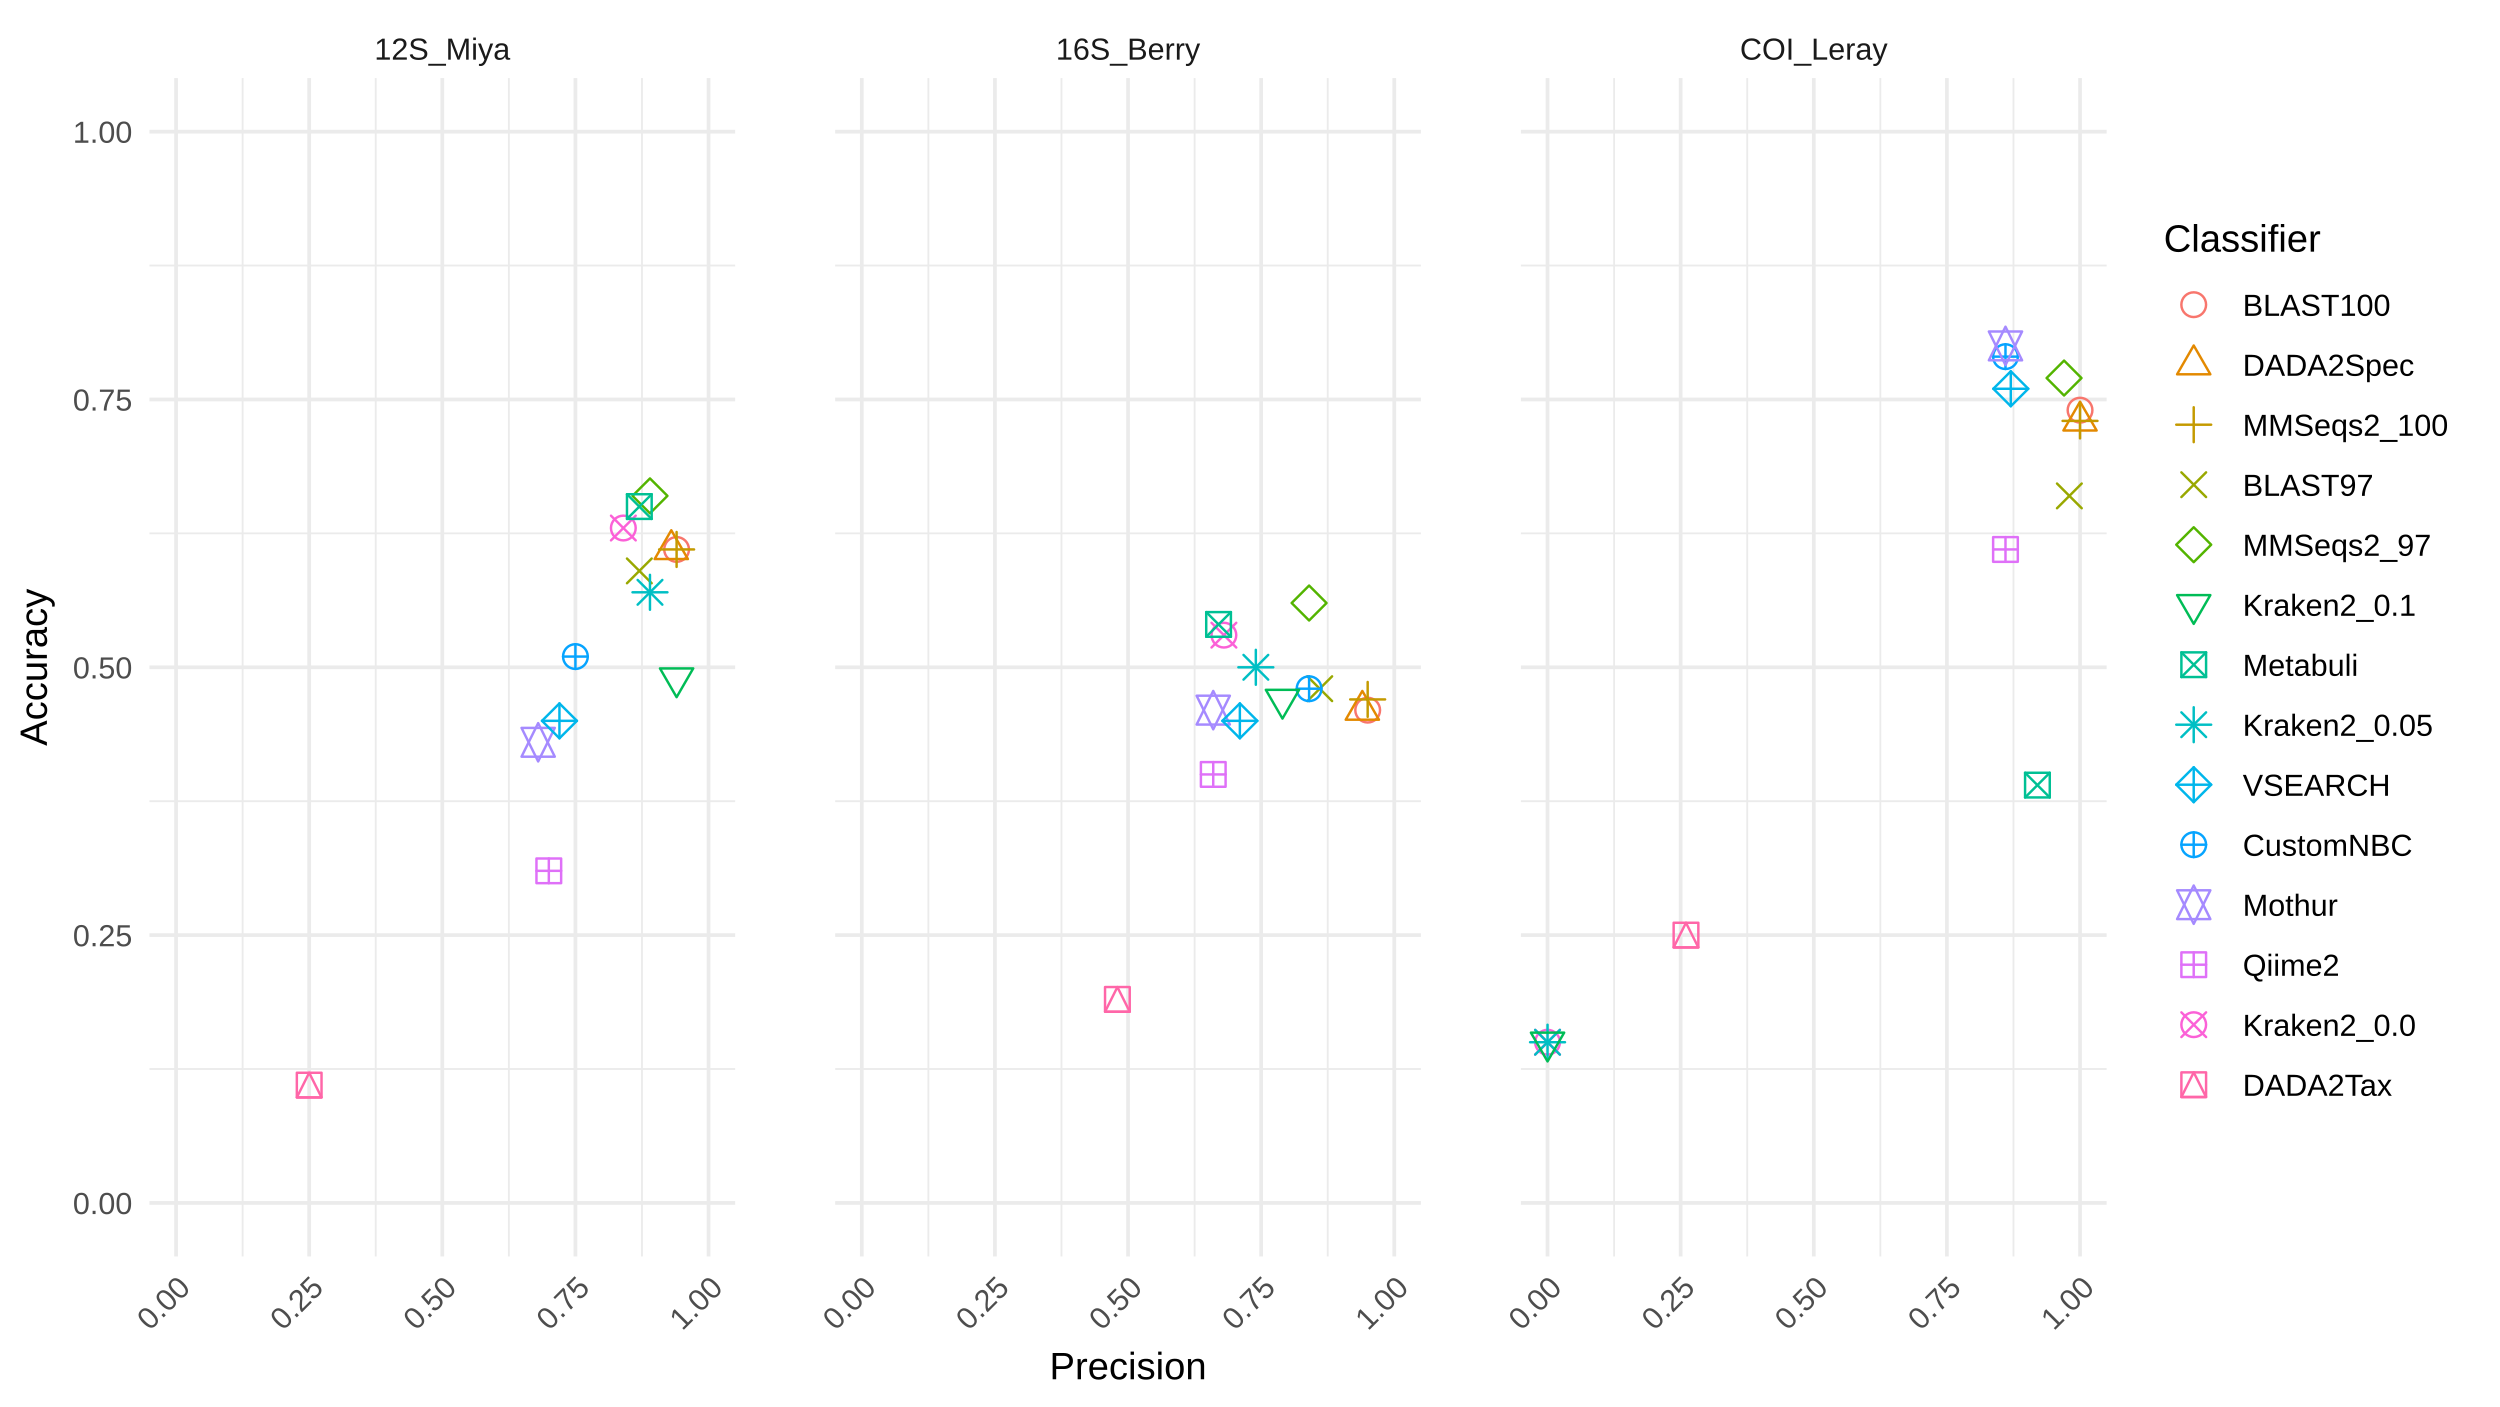
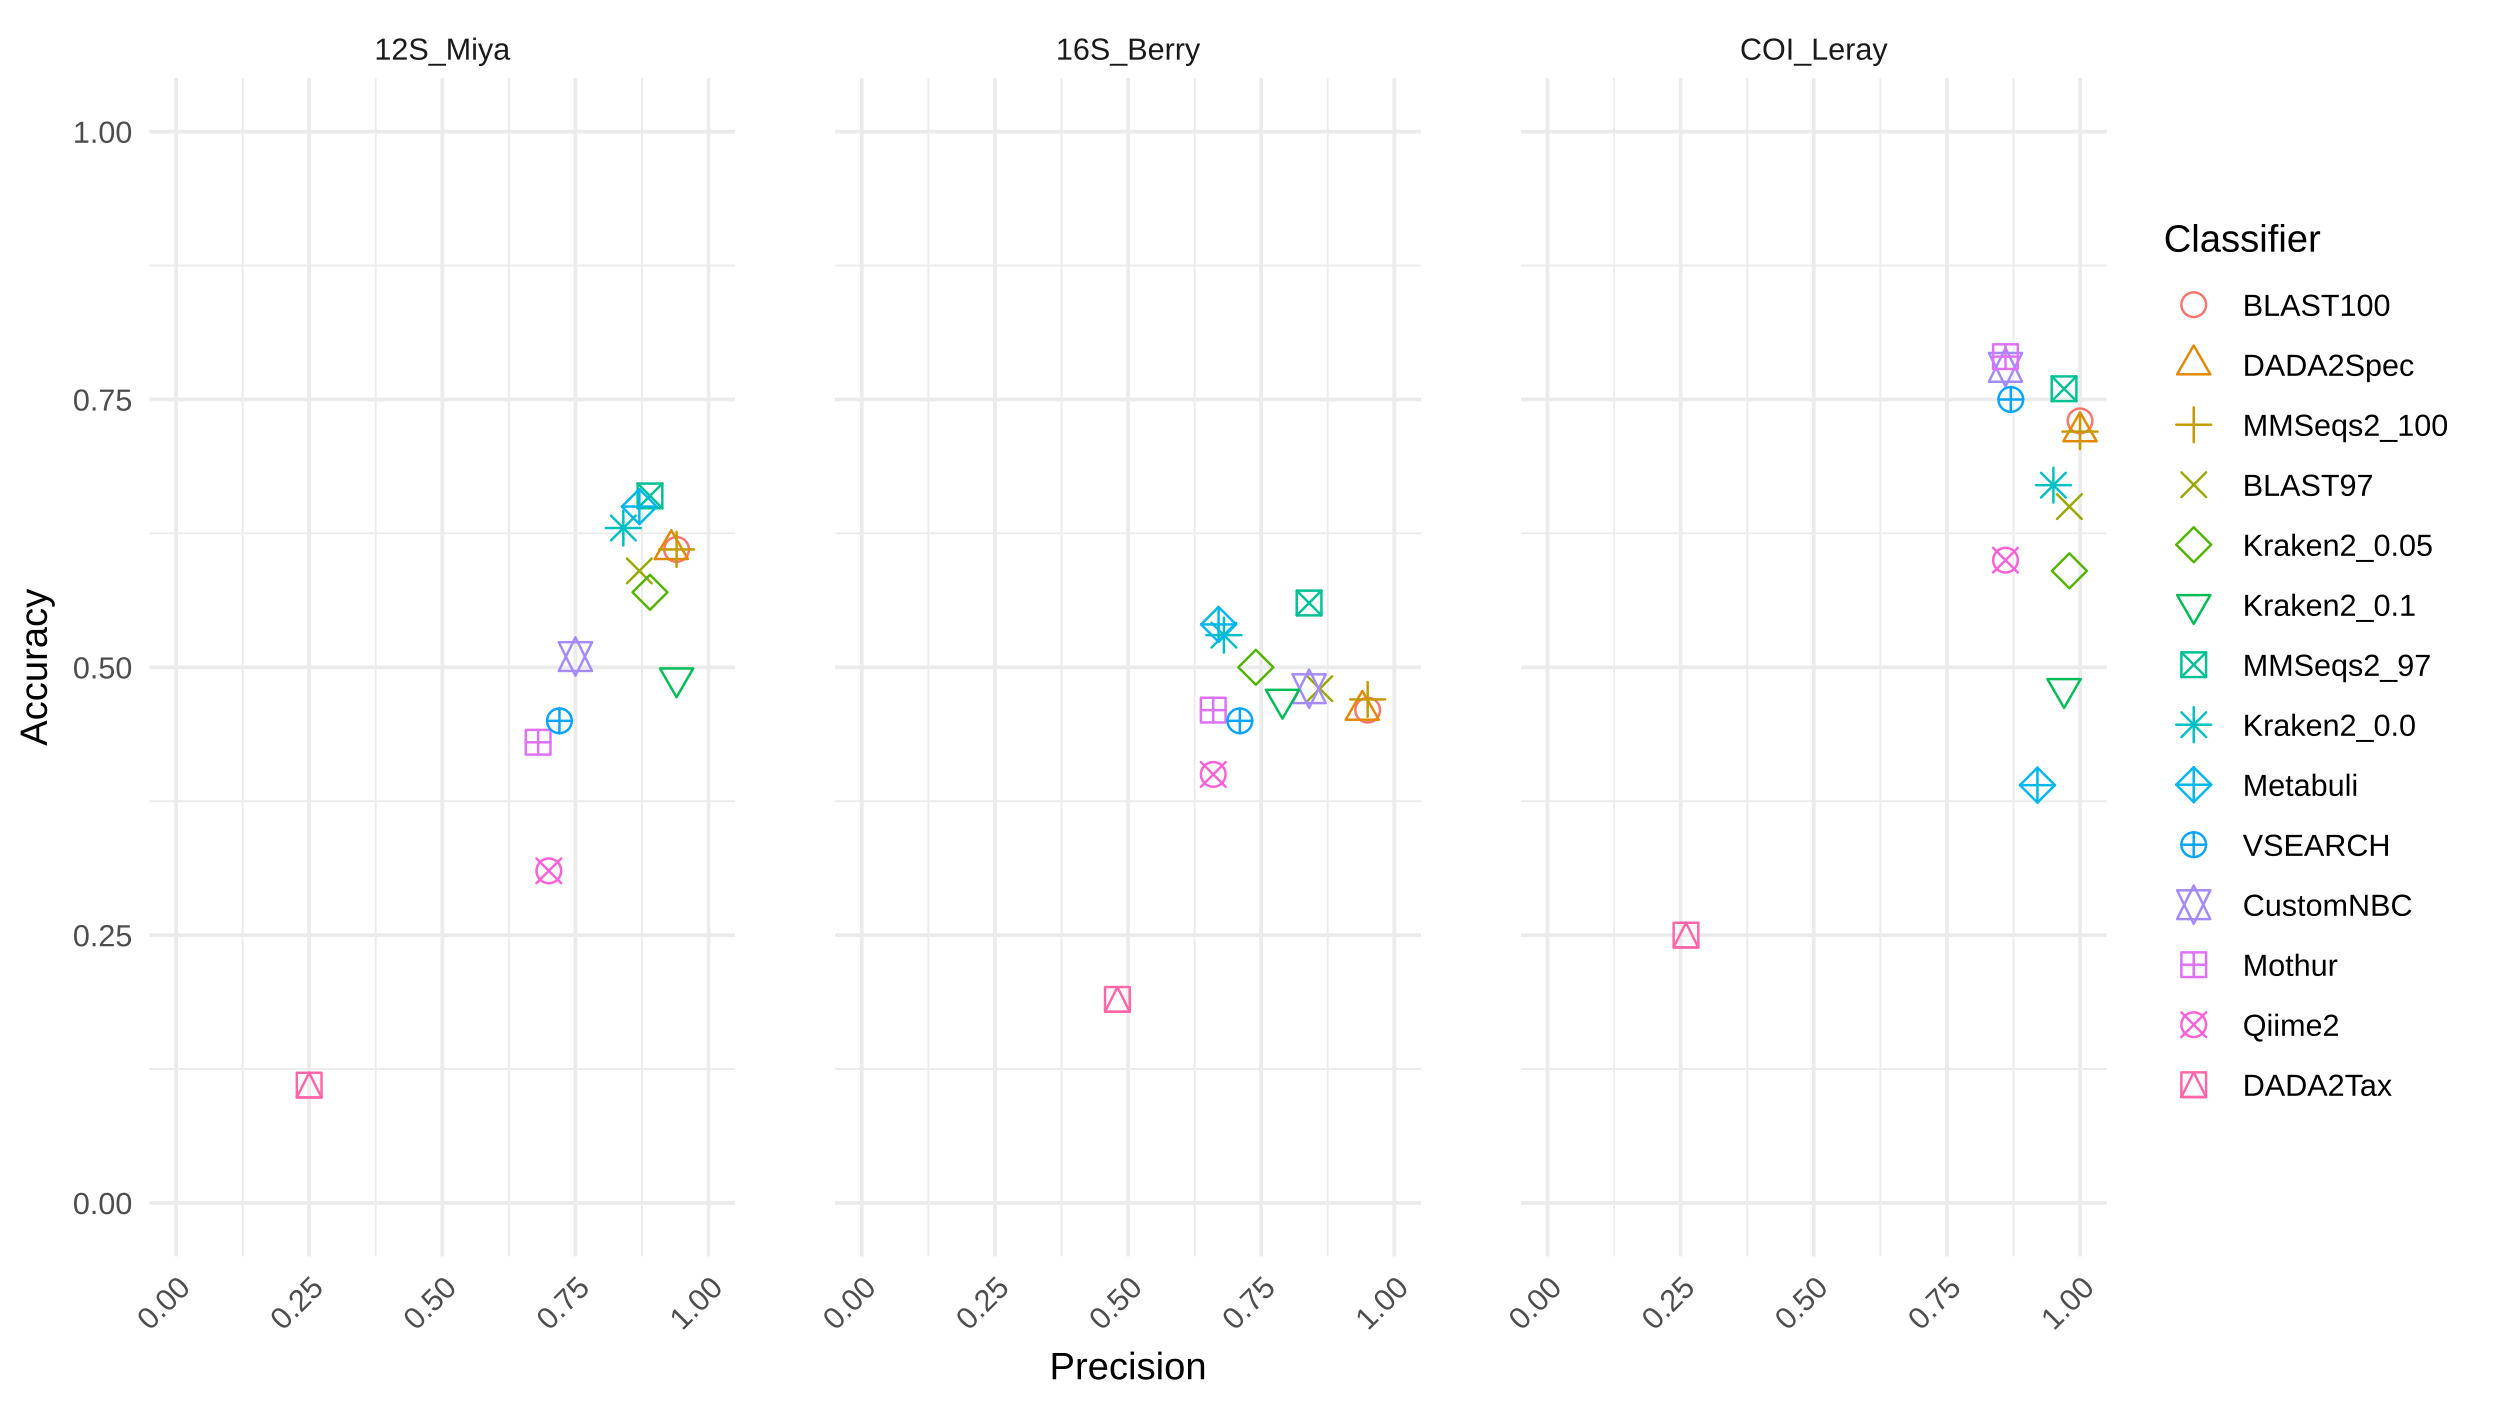
<svg xmlns="http://www.w3.org/2000/svg" class="svglite" width="720.00pt" height="405.00pt" viewBox="0 0 720.00 405.00">
  <defs>
    <style type="text/css">
    .svglite line, .svglite polyline, .svglite polygon, .svglite path, .svglite rect, .svglite circle {
      fill: none;
      stroke: #000000;
      stroke-linecap: round;
      stroke-linejoin: round;
      stroke-miterlimit: 10.00;
    }
    .svglite text {
      white-space: pre;
    }
  </style>
  </defs>
  <rect width="100%" height="100%" style="stroke: none; fill: none;" />
  <defs>
    <clipPath id="cpMC4wMHw3MjAuMDB8MC4wMHw0MDUuMDA=">
      <rect x="0.00" y="0.00" width="720.00" height="405.00" />
    </clipPath>
  </defs>
  <g clip-path="url(#cpMC4wMHw3MjAuMDB8MC4wMHw0MDUuMDA=)">
</g>
  <defs>
    <clipPath id="cpNDMuMDR8MjExLjczfDIyLjQ5fDM2MS44Nw==">
      <rect x="43.04" y="22.49" width="168.69" height="339.38" />
    </clipPath>
  </defs>
  <g clip-path="url(#cpNDMuMDR8MjExLjczfDIyLjQ5fDM2MS44Nw==)">
    <polyline points="43.04,307.87 211.73,307.87 " style="stroke-width: 0.53; stroke: #EBEBEB; stroke-linecap: butt;" />
    <polyline points="43.04,230.74 211.73,230.74 " style="stroke-width: 0.53; stroke: #EBEBEB; stroke-linecap: butt;" />
    <polyline points="43.04,153.61 211.73,153.61 " style="stroke-width: 0.53; stroke: #EBEBEB; stroke-linecap: butt;" />
    <polyline points="43.04,76.48 211.73,76.48 " style="stroke-width: 0.53; stroke: #EBEBEB; stroke-linecap: butt;" />
    <polyline points="69.88,361.87 69.88,22.49 " style="stroke-width: 0.53; stroke: #EBEBEB; stroke-linecap: butt;" />
    <polyline points="108.21,361.87 108.21,22.49 " style="stroke-width: 0.53; stroke: #EBEBEB; stroke-linecap: butt;" />
    <polyline points="146.55,361.87 146.55,22.49 " style="stroke-width: 0.53; stroke: #EBEBEB; stroke-linecap: butt;" />
    <polyline points="184.89,361.87 184.89,22.49 " style="stroke-width: 0.53; stroke: #EBEBEB; stroke-linecap: butt;" />
    <polyline points="43.04,346.44 211.73,346.44 " style="stroke-width: 1.07; stroke: #EBEBEB; stroke-linecap: butt;" />
    <polyline points="43.04,269.31 211.73,269.31 " style="stroke-width: 1.07; stroke: #EBEBEB; stroke-linecap: butt;" />
    <polyline points="43.04,192.18 211.73,192.18 " style="stroke-width: 1.07; stroke: #EBEBEB; stroke-linecap: butt;" />
    <polyline points="43.04,115.05 211.73,115.05 " style="stroke-width: 1.07; stroke: #EBEBEB; stroke-linecap: butt;" />
    <polyline points="43.04,37.92 211.73,37.92 " style="stroke-width: 1.07; stroke: #EBEBEB; stroke-linecap: butt;" />
    <polyline points="50.71,361.87 50.71,22.49 " style="stroke-width: 1.07; stroke: #EBEBEB; stroke-linecap: butt;" />
    <polyline points="89.04,361.87 89.04,22.49 " style="stroke-width: 1.07; stroke: #EBEBEB; stroke-linecap: butt;" />
    <polyline points="127.38,361.87 127.38,22.49 " style="stroke-width: 1.07; stroke: #EBEBEB; stroke-linecap: butt;" />
    <polyline points="165.72,361.87 165.72,22.49 " style="stroke-width: 1.07; stroke: #EBEBEB; stroke-linecap: butt;" />
    <polyline points="204.06,361.87 204.06,22.49 " style="stroke-width: 1.07; stroke: #EBEBEB; stroke-linecap: butt;" />
    <circle cx="194.86" cy="158.24" r="3.56" style="stroke-width: 0.71; stroke: #F8766D;" />
    <line x1="180.57" y1="167.97" x2="187.68" y2="160.86" style="stroke-width: 0.71; stroke: #99A800;" />
    <line x1="180.57" y1="160.86" x2="187.68" y2="167.97" style="stroke-width: 0.71; stroke: #99A800;" />
-     <circle cx="165.72" cy="189.09" r="3.56" style="stroke-width: 0.71; stroke: #06A4FF;" />
-     <line x1="162.17" y1="189.09" x2="169.28" y2="189.09" style="stroke-width: 0.71; stroke: #06A4FF;" />
-     <line x1="165.72" y1="192.65" x2="165.72" y2="185.54" style="stroke-width: 0.71; stroke: #06A4FF;" />
+     <polygon points="165.72,194.62 170.51,184.95 160.93,184.95 " style="stroke-width: 0.71; stroke: #A58AFF;" />
+     <polygon points="165.72,183.56 170.51,193.24 160.93,193.24 " style="stroke-width: 0.71; stroke: #A58AFF;" />
    <polygon points="193.33,152.71 198.12,161.01 188.54,161.01 " style="stroke-width: 0.71; stroke: #E38900;" />
    <polygon points="89.04,308.95 92.60,316.06 85.49,316.06 " style="stroke-width: 0.71; stroke: #FF66A8;" />
    <rect x="85.49" y="308.95" width="7.11" height="7.11" style="stroke-width: 0.71; stroke: #FF66A8;" />
-     <circle cx="179.52" cy="152.07" r="3.56" style="stroke-width: 0.71; stroke: #FB61D7;" />
-     <line x1="175.97" y1="155.63" x2="183.08" y2="148.52" style="stroke-width: 0.71; stroke: #FB61D7;" />
-     <line x1="175.97" y1="148.52" x2="183.08" y2="155.63" style="stroke-width: 0.71; stroke: #FB61D7;" />
-     <line x1="183.64" y1="174.14" x2="190.75" y2="167.03" style="stroke-width: 0.71; stroke: #00BFC4;" />
-     <line x1="183.64" y1="167.03" x2="190.75" y2="174.14" style="stroke-width: 0.71; stroke: #00BFC4;" />
-     <line x1="182.16" y1="170.58" x2="192.22" y2="170.58" style="stroke-width: 0.71; stroke: #00BFC4;" />
-     <line x1="187.19" y1="175.61" x2="187.19" y2="165.55" style="stroke-width: 0.71; stroke: #00BFC4;" />
+     <line x1="175.97" y1="155.63" x2="183.08" y2="148.52" style="stroke-width: 0.71; stroke: #00BFC4;" />
+     <line x1="175.97" y1="148.52" x2="183.08" y2="155.63" style="stroke-width: 0.71; stroke: #00BFC4;" />
+     <line x1="174.50" y1="152.07" x2="184.55" y2="152.07" style="stroke-width: 0.71; stroke: #00BFC4;" />
+     <line x1="179.52" y1="157.10" x2="179.52" y2="147.04" style="stroke-width: 0.71; stroke: #00BFC4;" />
+     <polygon points="182.16,170.58 187.19,165.55 192.22,170.58 187.19,175.61 " style="stroke-width: 0.71; stroke: #53B400;" />
    <polygon points="194.86,200.79 199.65,192.50 190.07,192.50 " style="stroke-width: 0.71; stroke: #00BC56;" />
    <line x1="189.83" y1="158.24" x2="199.89" y2="158.24" style="stroke-width: 0.71; stroke: #C49A00;" />
    <line x1="194.86" y1="163.27" x2="194.86" y2="153.21" style="stroke-width: 0.71; stroke: #C49A00;" />
-     <polygon points="182.16,142.81 187.19,137.79 192.22,142.81 187.19,147.84 " style="stroke-width: 0.71; stroke: #53B400;" />
-     <rect x="180.57" y="142.34" width="7.11" height="7.11" style="stroke-width: 0.71; stroke: #00C094;" />
-     <line x1="180.57" y1="149.46" x2="187.68" y2="142.34" style="stroke-width: 0.71; stroke: #00C094;" />
-     <line x1="180.57" y1="142.34" x2="187.68" y2="149.46" style="stroke-width: 0.71; stroke: #00C094;" />
-     <polygon points="154.99,219.30 159.78,209.63 150.20,209.63 " style="stroke-width: 0.71; stroke: #A58AFF;" />
-     <polygon points="154.99,208.25 159.78,217.92 150.20,217.92 " style="stroke-width: 0.71; stroke: #A58AFF;" />
-     <line x1="154.50" y1="250.80" x2="161.61" y2="250.80" style="stroke-width: 0.71; stroke: #DF70F8;" />
-     <line x1="158.06" y1="254.35" x2="158.06" y2="247.24" style="stroke-width: 0.71; stroke: #DF70F8;" />
-     <rect x="154.50" y="247.24" width="7.11" height="7.11" style="stroke-width: 0.71; stroke: #DF70F8;" />
-     <line x1="156.09" y1="207.60" x2="166.15" y2="207.60" style="stroke-width: 0.71; stroke: #00B6EB;" />
-     <line x1="161.12" y1="212.63" x2="161.12" y2="202.58" style="stroke-width: 0.71; stroke: #00B6EB;" />
-     <polygon points="156.09,207.60 161.12,202.58 166.15,207.60 161.12,212.63 " style="stroke-width: 0.71; stroke: #00B6EB;" />
+     <rect x="183.64" y="139.26" width="7.11" height="7.11" style="stroke-width: 0.71; stroke: #00C094;" />
+     <line x1="183.64" y1="146.37" x2="190.75" y2="139.26" style="stroke-width: 0.71; stroke: #00C094;" />
+     <line x1="183.64" y1="139.26" x2="190.75" y2="146.37" style="stroke-width: 0.71; stroke: #00C094;" />
+     <line x1="179.10" y1="145.90" x2="189.15" y2="145.90" style="stroke-width: 0.71; stroke: #00B6EB;" />
+     <line x1="184.13" y1="150.93" x2="184.13" y2="140.87" style="stroke-width: 0.71; stroke: #00B6EB;" />
+     <polygon points="179.10,145.90 184.13,140.87 189.15,145.90 184.13,150.93 " style="stroke-width: 0.71; stroke: #00B6EB;" />
+     <line x1="151.43" y1="213.78" x2="158.54" y2="213.78" style="stroke-width: 0.71; stroke: #DF70F8;" />
+     <line x1="154.99" y1="217.33" x2="154.99" y2="210.22" style="stroke-width: 0.71; stroke: #DF70F8;" />
+     <rect x="151.43" y="210.22" width="7.11" height="7.11" style="stroke-width: 0.71; stroke: #DF70F8;" />
+     <circle cx="158.06" cy="250.80" r="3.56" style="stroke-width: 0.71; stroke: #FB61D7;" />
+     <line x1="154.50" y1="254.35" x2="161.61" y2="247.24" style="stroke-width: 0.71; stroke: #FB61D7;" />
+     <line x1="154.50" y1="247.24" x2="161.61" y2="254.35" style="stroke-width: 0.71; stroke: #FB61D7;" />
+     <circle cx="161.12" cy="207.60" r="3.56" style="stroke-width: 0.71; stroke: #06A4FF;" />
+     <line x1="157.57" y1="207.60" x2="164.68" y2="207.60" style="stroke-width: 0.71; stroke: #06A4FF;" />
+     <line x1="161.12" y1="211.16" x2="161.12" y2="204.05" style="stroke-width: 0.71; stroke: #06A4FF;" />
  </g>
  <g clip-path="url(#cpMC4wMHw3MjAuMDB8MC4wMHw0MDUuMDA=)">
</g>
  <defs>
    <clipPath id="cpMjQwLjUzfDQwOS4yMnwyMi40OXwzNjEuODc=">
      <rect x="240.53" y="22.49" width="168.69" height="339.38" />
    </clipPath>
  </defs>
  <g clip-path="url(#cpMjQwLjUzfDQwOS4yMnwyMi40OXwzNjEuODc=)">
    <polyline points="240.53,307.87 409.22,307.87 " style="stroke-width: 0.53; stroke: #EBEBEB; stroke-linecap: butt;" />
    <polyline points="240.53,230.74 409.22,230.74 " style="stroke-width: 0.53; stroke: #EBEBEB; stroke-linecap: butt;" />
    <polyline points="240.53,153.61 409.22,153.61 " style="stroke-width: 0.53; stroke: #EBEBEB; stroke-linecap: butt;" />
    <polyline points="240.53,76.48 409.22,76.48 " style="stroke-width: 0.53; stroke: #EBEBEB; stroke-linecap: butt;" />
    <polyline points="267.37,361.87 267.37,22.49 " style="stroke-width: 0.53; stroke: #EBEBEB; stroke-linecap: butt;" />
    <polyline points="305.71,361.87 305.71,22.49 " style="stroke-width: 0.53; stroke: #EBEBEB; stroke-linecap: butt;" />
    <polyline points="344.05,361.87 344.05,22.49 " style="stroke-width: 0.53; stroke: #EBEBEB; stroke-linecap: butt;" />
    <polyline points="382.38,361.87 382.38,22.49 " style="stroke-width: 0.53; stroke: #EBEBEB; stroke-linecap: butt;" />
    <polyline points="240.53,346.44 409.22,346.44 " style="stroke-width: 1.07; stroke: #EBEBEB; stroke-linecap: butt;" />
    <polyline points="240.53,269.31 409.22,269.31 " style="stroke-width: 1.07; stroke: #EBEBEB; stroke-linecap: butt;" />
    <polyline points="240.53,192.18 409.22,192.18 " style="stroke-width: 1.07; stroke: #EBEBEB; stroke-linecap: butt;" />
    <polyline points="240.53,115.05 409.22,115.05 " style="stroke-width: 1.07; stroke: #EBEBEB; stroke-linecap: butt;" />
    <polyline points="240.53,37.92 409.22,37.92 " style="stroke-width: 1.07; stroke: #EBEBEB; stroke-linecap: butt;" />
    <polyline points="248.20,361.87 248.20,22.49 " style="stroke-width: 1.07; stroke: #EBEBEB; stroke-linecap: butt;" />
    <polyline points="286.54,361.87 286.54,22.49 " style="stroke-width: 1.07; stroke: #EBEBEB; stroke-linecap: butt;" />
    <polyline points="324.88,361.87 324.88,22.49 " style="stroke-width: 1.07; stroke: #EBEBEB; stroke-linecap: butt;" />
    <polyline points="363.21,361.87 363.21,22.49 " style="stroke-width: 1.07; stroke: #EBEBEB; stroke-linecap: butt;" />
    <polyline points="401.55,361.87 401.55,22.49 " style="stroke-width: 1.07; stroke: #EBEBEB; stroke-linecap: butt;" />
    <circle cx="393.89" cy="204.52" r="3.56" style="stroke-width: 0.71; stroke: #F8766D;" />
    <line x1="376.53" y1="201.90" x2="383.64" y2="194.79" style="stroke-width: 0.71; stroke: #99A800;" />
    <line x1="376.53" y1="194.79" x2="383.64" y2="201.90" style="stroke-width: 0.71; stroke: #99A800;" />
-     <circle cx="377.02" cy="198.35" r="3.56" style="stroke-width: 0.71; stroke: #06A4FF;" />
-     <line x1="373.46" y1="198.35" x2="380.57" y2="198.35" style="stroke-width: 0.71; stroke: #06A4FF;" />
-     <line x1="377.02" y1="201.90" x2="377.02" y2="194.79" style="stroke-width: 0.71; stroke: #06A4FF;" />
+     <polygon points="377.02,203.88 381.81,194.20 372.23,194.20 " style="stroke-width: 0.71; stroke: #A58AFF;" />
+     <polygon points="377.02,192.82 381.81,202.50 372.23,202.50 " style="stroke-width: 0.71; stroke: #A58AFF;" />
    <polygon points="392.35,198.99 397.14,207.28 387.56,207.28 " style="stroke-width: 0.71; stroke: #E38900;" />
    <polygon points="321.81,284.27 325.36,291.38 318.25,291.38 " style="stroke-width: 0.71; stroke: #FF66A8;" />
    <rect x="318.25" y="284.27" width="7.11" height="7.11" style="stroke-width: 0.71; stroke: #FF66A8;" />
-     <circle cx="352.48" cy="182.92" r="3.56" style="stroke-width: 0.71; stroke: #FB61D7;" />
-     <line x1="348.92" y1="186.48" x2="356.04" y2="179.37" style="stroke-width: 0.71; stroke: #FB61D7;" />
-     <line x1="348.92" y1="179.37" x2="356.04" y2="186.48" style="stroke-width: 0.71; stroke: #FB61D7;" />
-     <line x1="358.13" y1="195.73" x2="365.24" y2="188.62" style="stroke-width: 0.71; stroke: #00BFC4;" />
-     <line x1="358.13" y1="188.62" x2="365.24" y2="195.73" style="stroke-width: 0.71; stroke: #00BFC4;" />
-     <line x1="356.65" y1="192.18" x2="366.71" y2="192.18" style="stroke-width: 0.71; stroke: #00BFC4;" />
-     <line x1="361.68" y1="197.21" x2="361.68" y2="187.15" style="stroke-width: 0.71; stroke: #00BFC4;" />
+     <line x1="348.92" y1="186.48" x2="356.04" y2="179.37" style="stroke-width: 0.71; stroke: #00BFC4;" />
+     <line x1="348.92" y1="179.37" x2="356.04" y2="186.48" style="stroke-width: 0.71; stroke: #00BFC4;" />
+     <line x1="347.45" y1="182.92" x2="357.51" y2="182.92" style="stroke-width: 0.71; stroke: #00BFC4;" />
+     <line x1="352.48" y1="187.95" x2="352.48" y2="177.89" style="stroke-width: 0.71; stroke: #00BFC4;" />
+     <polygon points="356.65,192.18 361.68,187.15 366.71,192.18 361.68,197.21 " style="stroke-width: 0.71; stroke: #53B400;" />
    <polygon points="369.35,206.96 374.14,198.67 364.56,198.67 " style="stroke-width: 0.71; stroke: #00BC56;" />
    <line x1="388.86" y1="201.43" x2="398.91" y2="201.43" style="stroke-width: 0.71; stroke: #C49A00;" />
    <line x1="393.89" y1="206.46" x2="393.89" y2="196.41" style="stroke-width: 0.71; stroke: #C49A00;" />
-     <polygon points="371.99,173.67 377.02,168.64 382.04,173.67 377.02,178.70 " style="stroke-width: 0.71; stroke: #53B400;" />
-     <rect x="347.39" y="176.28" width="7.11" height="7.11" style="stroke-width: 0.71; stroke: #00C094;" />
-     <line x1="347.39" y1="183.39" x2="354.50" y2="176.28" style="stroke-width: 0.71; stroke: #00C094;" />
-     <line x1="347.39" y1="176.28" x2="354.50" y2="183.39" style="stroke-width: 0.71; stroke: #00C094;" />
-     <polygon points="349.41,210.05 354.20,200.37 344.62,200.37 " style="stroke-width: 0.71; stroke: #A58AFF;" />
-     <polygon points="349.41,198.99 354.20,208.67 344.62,208.67 " style="stroke-width: 0.71; stroke: #A58AFF;" />
-     <line x1="345.86" y1="223.03" x2="352.97" y2="223.03" style="stroke-width: 0.71; stroke: #DF70F8;" />
-     <line x1="349.41" y1="226.59" x2="349.41" y2="219.48" style="stroke-width: 0.71; stroke: #DF70F8;" />
-     <rect x="345.86" y="219.48" width="7.11" height="7.11" style="stroke-width: 0.71; stroke: #DF70F8;" />
-     <line x1="352.05" y1="207.60" x2="362.11" y2="207.60" style="stroke-width: 0.71; stroke: #00B6EB;" />
-     <line x1="357.08" y1="212.63" x2="357.08" y2="202.58" style="stroke-width: 0.71; stroke: #00B6EB;" />
-     <polygon points="352.05,207.60 357.08,202.58 362.11,207.60 357.08,212.63 " style="stroke-width: 0.71; stroke: #00B6EB;" />
+     <rect x="373.46" y="170.11" width="7.11" height="7.11" style="stroke-width: 0.71; stroke: #00C094;" />
+     <line x1="373.46" y1="177.22" x2="380.57" y2="170.11" style="stroke-width: 0.71; stroke: #00C094;" />
+     <line x1="373.46" y1="170.11" x2="380.57" y2="177.22" style="stroke-width: 0.71; stroke: #00C094;" />
+     <line x1="345.92" y1="179.84" x2="355.97" y2="179.84" style="stroke-width: 0.71; stroke: #00B6EB;" />
+     <line x1="350.95" y1="184.87" x2="350.95" y2="174.81" style="stroke-width: 0.71; stroke: #00B6EB;" />
+     <polygon points="345.92,179.84 350.95,174.81 355.97,179.84 350.95,184.87 " style="stroke-width: 0.71; stroke: #00B6EB;" />
+     <line x1="345.86" y1="204.52" x2="352.97" y2="204.52" style="stroke-width: 0.71; stroke: #DF70F8;" />
+     <line x1="349.41" y1="208.07" x2="349.41" y2="200.96" style="stroke-width: 0.71; stroke: #DF70F8;" />
+     <rect x="345.86" y="200.96" width="7.11" height="7.11" style="stroke-width: 0.71; stroke: #DF70F8;" />
+     <circle cx="349.41" cy="223.03" r="3.56" style="stroke-width: 0.71; stroke: #FB61D7;" />
+     <line x1="345.86" y1="226.59" x2="352.97" y2="219.48" style="stroke-width: 0.71; stroke: #FB61D7;" />
+     <line x1="345.86" y1="219.48" x2="352.97" y2="226.59" style="stroke-width: 0.71; stroke: #FB61D7;" />
+     <circle cx="357.08" cy="207.60" r="3.56" style="stroke-width: 0.71; stroke: #06A4FF;" />
+     <line x1="353.53" y1="207.60" x2="360.64" y2="207.60" style="stroke-width: 0.71; stroke: #06A4FF;" />
+     <line x1="357.08" y1="211.16" x2="357.08" y2="204.05" style="stroke-width: 0.71; stroke: #06A4FF;" />
  </g>
  <g clip-path="url(#cpMC4wMHw3MjAuMDB8MC4wMHw0MDUuMDA=)">
</g>
  <defs>
    <clipPath id="cpNDM4LjAyfDYwNi43MXwyMi40OXwzNjEuODc=">
      <rect x="438.02" y="22.49" width="168.69" height="339.38" />
    </clipPath>
  </defs>
  <g clip-path="url(#cpNDM4LjAyfDYwNi43MXwyMi40OXwzNjEuODc=)">
    <polyline points="438.02,307.87 606.71,307.87 " style="stroke-width: 0.53; stroke: #EBEBEB; stroke-linecap: butt;" />
    <polyline points="438.02,230.74 606.71,230.74 " style="stroke-width: 0.53; stroke: #EBEBEB; stroke-linecap: butt;" />
    <polyline points="438.02,153.61 606.71,153.61 " style="stroke-width: 0.53; stroke: #EBEBEB; stroke-linecap: butt;" />
    <polyline points="438.02,76.48 606.71,76.48 " style="stroke-width: 0.53; stroke: #EBEBEB; stroke-linecap: butt;" />
    <polyline points="464.86,361.87 464.86,22.49 " style="stroke-width: 0.53; stroke: #EBEBEB; stroke-linecap: butt;" />
    <polyline points="503.20,361.87 503.20,22.49 " style="stroke-width: 0.53; stroke: #EBEBEB; stroke-linecap: butt;" />
    <polyline points="541.54,361.87 541.54,22.49 " style="stroke-width: 0.53; stroke: #EBEBEB; stroke-linecap: butt;" />
    <polyline points="579.88,361.87 579.88,22.49 " style="stroke-width: 0.53; stroke: #EBEBEB; stroke-linecap: butt;" />
    <polyline points="438.02,346.44 606.71,346.44 " style="stroke-width: 1.07; stroke: #EBEBEB; stroke-linecap: butt;" />
    <polyline points="438.02,269.31 606.71,269.31 " style="stroke-width: 1.07; stroke: #EBEBEB; stroke-linecap: butt;" />
    <polyline points="438.02,192.18 606.71,192.18 " style="stroke-width: 1.07; stroke: #EBEBEB; stroke-linecap: butt;" />
    <polyline points="438.02,115.05 606.71,115.05 " style="stroke-width: 1.07; stroke: #EBEBEB; stroke-linecap: butt;" />
    <polyline points="438.02,37.92 606.71,37.92 " style="stroke-width: 1.07; stroke: #EBEBEB; stroke-linecap: butt;" />
    <polyline points="445.69,361.87 445.69,22.49 " style="stroke-width: 1.07; stroke: #EBEBEB; stroke-linecap: butt;" />
    <polyline points="484.03,361.87 484.03,22.49 " style="stroke-width: 1.07; stroke: #EBEBEB; stroke-linecap: butt;" />
    <polyline points="522.37,361.87 522.37,22.49 " style="stroke-width: 1.07; stroke: #EBEBEB; stroke-linecap: butt;" />
    <polyline points="560.71,361.87 560.71,22.49 " style="stroke-width: 1.07; stroke: #EBEBEB; stroke-linecap: butt;" />
    <polyline points="599.05,361.87 599.05,22.49 " style="stroke-width: 1.07; stroke: #EBEBEB; stroke-linecap: butt;" />
-     <circle cx="599.05" cy="118.13" r="3.56" style="stroke-width: 0.71; stroke: #F8766D;" />
-     <line x1="592.42" y1="146.37" x2="599.53" y2="139.26" style="stroke-width: 0.71; stroke: #99A800;" />
-     <line x1="592.42" y1="139.26" x2="599.53" y2="146.37" style="stroke-width: 0.71; stroke: #99A800;" />
-     <circle cx="577.58" cy="102.71" r="3.56" style="stroke-width: 0.71; stroke: #06A4FF;" />
-     <line x1="574.02" y1="102.71" x2="581.13" y2="102.71" style="stroke-width: 0.71; stroke: #06A4FF;" />
-     <line x1="577.58" y1="106.26" x2="577.58" y2="99.15" style="stroke-width: 0.71; stroke: #06A4FF;" />
-     <polygon points="599.05,115.69 603.83,123.98 594.26,123.98 " style="stroke-width: 0.71; stroke: #E38900;" />
+     <circle cx="599.05" cy="121.22" r="3.56" style="stroke-width: 0.71; stroke: #F8766D;" />
+     <line x1="592.42" y1="149.46" x2="599.53" y2="142.34" style="stroke-width: 0.71; stroke: #99A800;" />
+     <line x1="592.42" y1="142.34" x2="599.53" y2="149.46" style="stroke-width: 0.71; stroke: #99A800;" />
+     <polygon points="577.58,111.32 582.36,101.65 572.79,101.65 " style="stroke-width: 0.71; stroke: #A58AFF;" />
+     <polygon points="577.58,100.26 582.36,109.94 572.79,109.94 " style="stroke-width: 0.71; stroke: #A58AFF;" />
+     <polygon points="599.05,118.77 603.83,127.07 594.26,127.07 " style="stroke-width: 0.71; stroke: #E38900;" />
    <polygon points="485.56,265.75 489.12,272.86 482.01,272.86 " style="stroke-width: 0.71; stroke: #FF66A8;" />
    <rect x="482.01" y="265.75" width="7.11" height="7.11" style="stroke-width: 0.71; stroke: #FF66A8;" />
-     <circle cx="445.69" cy="300.16" r="3.56" style="stroke-width: 0.71; stroke: #FB61D7;" />
-     <line x1="442.13" y1="303.72" x2="449.24" y2="296.61" style="stroke-width: 0.71; stroke: #FB61D7;" />
-     <line x1="442.13" y1="296.61" x2="449.24" y2="303.72" style="stroke-width: 0.71; stroke: #FB61D7;" />
-     <line x1="442.13" y1="303.72" x2="449.24" y2="296.61" style="stroke-width: 0.71; stroke: #00BFC4;" />
-     <line x1="442.13" y1="296.61" x2="449.24" y2="303.72" style="stroke-width: 0.71; stroke: #00BFC4;" />
-     <line x1="440.66" y1="300.16" x2="450.72" y2="300.16" style="stroke-width: 0.71; stroke: #00BFC4;" />
-     <line x1="445.69" y1="305.19" x2="445.69" y2="295.13" style="stroke-width: 0.71; stroke: #00BFC4;" />
-     <polygon points="445.69,305.69 450.48,297.40 440.90,297.40 " style="stroke-width: 0.71; stroke: #00BC56;" />
-     <line x1="594.02" y1="121.22" x2="604.07" y2="121.22" style="stroke-width: 0.71; stroke: #C49A00;" />
-     <line x1="599.05" y1="126.25" x2="599.05" y2="116.19" style="stroke-width: 0.71; stroke: #C49A00;" />
-     <polygon points="589.42,108.88 594.45,103.85 599.47,108.88 594.45,113.91 " style="stroke-width: 0.71; stroke: #53B400;" />
-     <rect x="583.22" y="222.56" width="7.11" height="7.11" style="stroke-width: 0.71; stroke: #00C094;" />
-     <line x1="583.22" y1="229.67" x2="590.33" y2="222.56" style="stroke-width: 0.71; stroke: #00C094;" />
-     <line x1="583.22" y1="222.56" x2="590.33" y2="229.67" style="stroke-width: 0.71; stroke: #00C094;" />
-     <polygon points="577.58,105.15 582.36,95.47 572.79,95.47 " style="stroke-width: 0.71; stroke: #A58AFF;" />
-     <polygon points="577.58,94.09 582.36,103.77 572.79,103.77 " style="stroke-width: 0.71; stroke: #A58AFF;" />
-     <line x1="574.02" y1="158.24" x2="581.13" y2="158.24" style="stroke-width: 0.71; stroke: #DF70F8;" />
-     <line x1="577.58" y1="161.80" x2="577.58" y2="154.69" style="stroke-width: 0.71; stroke: #DF70F8;" />
-     <rect x="574.02" y="154.69" width="7.11" height="7.11" style="stroke-width: 0.71; stroke: #DF70F8;" />
-     <line x1="574.08" y1="111.96" x2="584.14" y2="111.96" style="stroke-width: 0.71; stroke: #00B6EB;" />
-     <line x1="579.11" y1="116.99" x2="579.11" y2="106.93" style="stroke-width: 0.71; stroke: #00B6EB;" />
-     <polygon points="574.08,111.96 579.11,106.93 584.14,111.96 579.11,116.99 " style="stroke-width: 0.71; stroke: #00B6EB;" />
+     <line x1="587.82" y1="143.28" x2="594.93" y2="136.17" style="stroke-width: 0.71; stroke: #00BFC4;" />
+     <line x1="587.82" y1="136.17" x2="594.93" y2="143.28" style="stroke-width: 0.71; stroke: #00BFC4;" />
+     <line x1="586.35" y1="139.73" x2="596.41" y2="139.73" style="stroke-width: 0.71; stroke: #00BFC4;" />
+     <line x1="591.38" y1="144.76" x2="591.38" y2="134.70" style="stroke-width: 0.71; stroke: #00BFC4;" />
+     <polygon points="590.95,164.41 595.98,159.38 601.01,164.41 595.98,169.44 " style="stroke-width: 0.71; stroke: #53B400;" />
+     <polygon points="594.45,203.88 599.23,195.58 589.66,195.58 " style="stroke-width: 0.71; stroke: #00BC56;" />
+     <line x1="594.02" y1="124.30" x2="604.07" y2="124.30" style="stroke-width: 0.71; stroke: #C49A00;" />
+     <line x1="599.05" y1="129.33" x2="599.05" y2="119.28" style="stroke-width: 0.71; stroke: #C49A00;" />
+     <rect x="590.89" y="108.41" width="7.11" height="7.11" style="stroke-width: 0.71; stroke: #00C094;" />
+     <line x1="590.89" y1="115.52" x2="598.00" y2="108.41" style="stroke-width: 0.71; stroke: #00C094;" />
+     <line x1="590.89" y1="108.41" x2="598.00" y2="115.52" style="stroke-width: 0.71; stroke: #00C094;" />
+     <line x1="581.75" y1="226.12" x2="591.81" y2="226.12" style="stroke-width: 0.71; stroke: #00B6EB;" />
+     <line x1="586.78" y1="231.14" x2="586.78" y2="221.09" style="stroke-width: 0.71; stroke: #00B6EB;" />
+     <polygon points="581.75,226.12 586.78,221.09 591.81,226.12 586.78,231.14 " style="stroke-width: 0.71; stroke: #00B6EB;" />
+     <line x1="574.02" y1="102.71" x2="581.13" y2="102.71" style="stroke-width: 0.71; stroke: #DF70F8;" />
+     <line x1="577.58" y1="106.26" x2="577.58" y2="99.15" style="stroke-width: 0.71; stroke: #DF70F8;" />
+     <rect x="574.02" y="99.15" width="7.11" height="7.11" style="stroke-width: 0.71; stroke: #DF70F8;" />
+     <circle cx="577.58" cy="161.33" r="3.56" style="stroke-width: 0.71; stroke: #FB61D7;" />
+     <line x1="574.02" y1="164.88" x2="581.13" y2="157.77" style="stroke-width: 0.71; stroke: #FB61D7;" />
+     <line x1="574.02" y1="157.77" x2="581.13" y2="164.88" style="stroke-width: 0.71; stroke: #FB61D7;" />
+     <circle cx="579.11" cy="115.05" r="3.56" style="stroke-width: 0.71; stroke: #06A4FF;" />
+     <line x1="575.55" y1="115.05" x2="582.66" y2="115.05" style="stroke-width: 0.71; stroke: #06A4FF;" />
+     <line x1="579.11" y1="118.60" x2="579.11" y2="111.49" style="stroke-width: 0.71; stroke: #06A4FF;" />
  </g>
  <g clip-path="url(#cpMC4wMHw3MjAuMDB8MC4wMHw0MDUuMDA=)">
</g>
  <defs>
    <clipPath id="cpNDMuMDR8MjExLjczfDUuNDh8MjIuNDk=">
      <rect x="43.04" y="5.48" width="168.69" height="17.01" />
    </clipPath>
  </defs>
  <g clip-path="url(#cpNDMuMDR8MjExLjczfDUuNDh8MjIuNDk=)">
    <text x="127.38" y="17.19" text-anchor="middle" style="font-size: 8.80px;fill: #1A1A1A; font-family: &quot;Liberation Sans&quot;;" textLength="41.81px" lengthAdjust="spacingAndGlyphs">12S_Miya</text>
  </g>
  <g clip-path="url(#cpMC4wMHw3MjAuMDB8MC4wMHw0MDUuMDA=)">
</g>
  <defs>
    <clipPath id="cpMjQwLjUzfDQwOS4yMnw1LjQ4fDIyLjQ5">
      <rect x="240.53" y="5.48" width="168.69" height="17.01" />
    </clipPath>
  </defs>
  <g clip-path="url(#cpMjQwLjUzfDQwOS4yMnw1LjQ4fDIyLjQ5)">
    <text x="324.88" y="17.19" text-anchor="middle" style="font-size: 8.80px;fill: #1A1A1A; font-family: &quot;Liberation Sans&quot;;" textLength="44.91px" lengthAdjust="spacingAndGlyphs">16S_Berry</text>
  </g>
  <g clip-path="url(#cpMC4wMHw3MjAuMDB8MC4wMHw0MDUuMDA=)">
</g>
  <defs>
    <clipPath id="cpNDM4LjAyfDYwNi43MXw1LjQ4fDIyLjQ5">
      <rect x="438.02" y="5.48" width="168.69" height="17.01" />
    </clipPath>
  </defs>
  <g clip-path="url(#cpNDM4LjAyfDYwNi43MXw1LjQ4fDIyLjQ5)">
    <text x="522.37" y="17.19" text-anchor="middle" style="font-size: 8.80px;fill: #1A1A1A; font-family: &quot;Liberation Sans&quot;;" textLength="44.44px" lengthAdjust="spacingAndGlyphs">COI_Leray</text>
  </g>
  <g clip-path="url(#cpMC4wMHw3MjAuMDB8MC4wMHw0MDUuMDA=)">
    <text transform="translate(55.24,371.33) rotate(-45)" text-anchor="end" style="font-size: 8.80px;fill: #4D4D4D; font-family: &quot;Liberation Sans&quot;;" textLength="19.58px" lengthAdjust="spacingAndGlyphs">0.00</text>
    <text transform="translate(93.58,371.33) rotate(-45)" text-anchor="end" style="font-size: 8.80px;fill: #4D4D4D; font-family: &quot;Liberation Sans&quot;;" textLength="19.58px" lengthAdjust="spacingAndGlyphs">0.25</text>
    <text transform="translate(131.92,371.33) rotate(-45)" text-anchor="end" style="font-size: 8.80px;fill: #4D4D4D; font-family: &quot;Liberation Sans&quot;;" textLength="19.58px" lengthAdjust="spacingAndGlyphs">0.50</text>
    <text transform="translate(170.26,371.33) rotate(-45)" text-anchor="end" style="font-size: 8.80px;fill: #4D4D4D; font-family: &quot;Liberation Sans&quot;;" textLength="19.58px" lengthAdjust="spacingAndGlyphs">0.75</text>
    <text transform="translate(208.60,371.33) rotate(-45)" text-anchor="end" style="font-size: 8.80px;fill: #4D4D4D; font-family: &quot;Liberation Sans&quot;;" textLength="19.58px" lengthAdjust="spacingAndGlyphs">1.00</text>
    <text transform="translate(252.73,371.33) rotate(-45)" text-anchor="end" style="font-size: 8.80px;fill: #4D4D4D; font-family: &quot;Liberation Sans&quot;;" textLength="19.58px" lengthAdjust="spacingAndGlyphs">0.00</text>
    <text transform="translate(291.07,371.33) rotate(-45)" text-anchor="end" style="font-size: 8.80px;fill: #4D4D4D; font-family: &quot;Liberation Sans&quot;;" textLength="19.58px" lengthAdjust="spacingAndGlyphs">0.25</text>
    <text transform="translate(329.41,371.33) rotate(-45)" text-anchor="end" style="font-size: 8.80px;fill: #4D4D4D; font-family: &quot;Liberation Sans&quot;;" textLength="19.58px" lengthAdjust="spacingAndGlyphs">0.50</text>
    <text transform="translate(367.75,371.33) rotate(-45)" text-anchor="end" style="font-size: 8.80px;fill: #4D4D4D; font-family: &quot;Liberation Sans&quot;;" textLength="19.58px" lengthAdjust="spacingAndGlyphs">0.75</text>
    <text transform="translate(406.09,371.33) rotate(-45)" text-anchor="end" style="font-size: 8.80px;fill: #4D4D4D; font-family: &quot;Liberation Sans&quot;;" textLength="19.58px" lengthAdjust="spacingAndGlyphs">1.00</text>
    <text transform="translate(450.23,371.33) rotate(-45)" text-anchor="end" style="font-size: 8.80px;fill: #4D4D4D; font-family: &quot;Liberation Sans&quot;;" textLength="19.58px" lengthAdjust="spacingAndGlyphs">0.00</text>
    <text transform="translate(488.56,371.33) rotate(-45)" text-anchor="end" style="font-size: 8.80px;fill: #4D4D4D; font-family: &quot;Liberation Sans&quot;;" textLength="19.58px" lengthAdjust="spacingAndGlyphs">0.25</text>
    <text transform="translate(526.90,371.33) rotate(-45)" text-anchor="end" style="font-size: 8.80px;fill: #4D4D4D; font-family: &quot;Liberation Sans&quot;;" textLength="19.58px" lengthAdjust="spacingAndGlyphs">0.50</text>
    <text transform="translate(565.24,371.33) rotate(-45)" text-anchor="end" style="font-size: 8.80px;fill: #4D4D4D; font-family: &quot;Liberation Sans&quot;;" textLength="19.58px" lengthAdjust="spacingAndGlyphs">0.75</text>
    <text transform="translate(603.58,371.33) rotate(-45)" text-anchor="end" style="font-size: 8.80px;fill: #4D4D4D; font-family: &quot;Liberation Sans&quot;;" textLength="19.58px" lengthAdjust="spacingAndGlyphs">1.00</text>
    <text x="38.11" y="349.65" text-anchor="end" style="font-size: 8.80px;fill: #4D4D4D; font-family: &quot;Liberation Sans&quot;;" textLength="19.58px" lengthAdjust="spacingAndGlyphs">0.00</text>
    <text x="38.11" y="272.52" text-anchor="end" style="font-size: 8.80px;fill: #4D4D4D; font-family: &quot;Liberation Sans&quot;;" textLength="19.58px" lengthAdjust="spacingAndGlyphs">0.25</text>
    <text x="38.11" y="195.39" text-anchor="end" style="font-size: 8.80px;fill: #4D4D4D; font-family: &quot;Liberation Sans&quot;;" textLength="19.58px" lengthAdjust="spacingAndGlyphs">0.50</text>
    <text x="38.11" y="118.26" text-anchor="end" style="font-size: 8.80px;fill: #4D4D4D; font-family: &quot;Liberation Sans&quot;;" textLength="19.58px" lengthAdjust="spacingAndGlyphs">0.75</text>
    <text x="38.11" y="41.12" text-anchor="end" style="font-size: 8.80px;fill: #4D4D4D; font-family: &quot;Liberation Sans&quot;;" textLength="19.58px" lengthAdjust="spacingAndGlyphs">1.00</text>
    <text x="324.88" y="397.23" text-anchor="middle" style="font-size: 11.00px; font-family: &quot;Liberation Sans&quot;;" textLength="49.08px" lengthAdjust="spacingAndGlyphs">Precision</text>
    <text transform="translate(13.50,192.18) rotate(-90)" text-anchor="middle" style="font-size: 11.00px; font-family: &quot;Liberation Sans&quot;;" textLength="50.21px" lengthAdjust="spacingAndGlyphs">Accuracy</text>
    <text x="623.15" y="72.49" style="font-size: 11.00px; font-family: &quot;Liberation Sans&quot;;" textLength="50.23px" lengthAdjust="spacingAndGlyphs">Classifier</text>
    <circle cx="631.79" cy="87.75" r="3.56" style="stroke-width: 0.71; stroke: #F8766D;" />
    <polygon points="631.79,99.50 636.58,107.80 627.00,107.80 " style="stroke-width: 0.71; stroke: #E38900;" />
    <line x1="626.76" y1="122.31" x2="636.82" y2="122.31" style="stroke-width: 0.71; stroke: #C49A00;" />
    <line x1="631.79" y1="127.34" x2="631.79" y2="117.29" style="stroke-width: 0.71; stroke: #C49A00;" />
    <line x1="628.24" y1="143.15" x2="635.35" y2="136.04" style="stroke-width: 0.71; stroke: #99A800;" />
    <line x1="628.24" y1="136.04" x2="635.35" y2="143.15" style="stroke-width: 0.71; stroke: #99A800;" />
    <polygon points="626.76,156.87 631.79,151.85 636.82,156.87 631.79,161.90 " style="stroke-width: 0.71; stroke: #53B400;" />
    <polygon points="631.79,179.68 636.58,171.39 627.00,171.39 " style="stroke-width: 0.71; stroke: #00BC56;" />
    <rect x="628.24" y="187.88" width="7.11" height="7.11" style="stroke-width: 0.71; stroke: #00C094;" />
    <line x1="628.24" y1="194.99" x2="635.35" y2="187.88" style="stroke-width: 0.71; stroke: #00C094;" />
    <line x1="628.24" y1="187.88" x2="635.35" y2="194.99" style="stroke-width: 0.71; stroke: #00C094;" />
    <line x1="628.24" y1="212.27" x2="635.35" y2="205.16" style="stroke-width: 0.71; stroke: #00BFC4;" />
    <line x1="628.24" y1="205.16" x2="635.35" y2="212.27" style="stroke-width: 0.71; stroke: #00BFC4;" />
    <line x1="626.76" y1="208.71" x2="636.82" y2="208.71" style="stroke-width: 0.71; stroke: #00BFC4;" />
    <line x1="631.79" y1="213.74" x2="631.79" y2="203.69" style="stroke-width: 0.71; stroke: #00BFC4;" />
    <line x1="626.76" y1="225.99" x2="636.82" y2="225.99" style="stroke-width: 0.71; stroke: #00B6EB;" />
    <line x1="631.79" y1="231.02" x2="631.79" y2="220.97" style="stroke-width: 0.71; stroke: #00B6EB;" />
    <polygon points="626.76,225.99 631.79,220.97 636.82,225.99 631.79,231.02 " style="stroke-width: 0.71; stroke: #00B6EB;" />
    <circle cx="631.79" cy="243.27" r="3.56" style="stroke-width: 0.71; stroke: #06A4FF;" />
    <line x1="628.24" y1="243.27" x2="635.35" y2="243.27" style="stroke-width: 0.71; stroke: #06A4FF;" />
    <line x1="631.79" y1="246.83" x2="631.79" y2="239.72" style="stroke-width: 0.71; stroke: #06A4FF;" />
    <polygon points="631.79,266.08 636.58,256.41 627.00,256.41 " style="stroke-width: 0.71; stroke: #A58AFF;" />
    <polygon points="631.79,255.02 636.58,264.70 627.00,264.70 " style="stroke-width: 0.71; stroke: #A58AFF;" />
    <line x1="628.24" y1="277.83" x2="635.35" y2="277.83" style="stroke-width: 0.71; stroke: #DF70F8;" />
    <line x1="631.79" y1="281.39" x2="631.79" y2="274.28" style="stroke-width: 0.71; stroke: #DF70F8;" />
    <rect x="628.24" y="274.28" width="7.11" height="7.11" style="stroke-width: 0.71; stroke: #DF70F8;" />
    <circle cx="631.79" cy="295.11" r="3.56" style="stroke-width: 0.71; stroke: #FB61D7;" />
    <line x1="628.24" y1="298.67" x2="635.35" y2="291.56" style="stroke-width: 0.71; stroke: #FB61D7;" />
    <line x1="628.24" y1="291.56" x2="635.35" y2="298.67" style="stroke-width: 0.71; stroke: #FB61D7;" />
    <polygon points="631.79,308.84 635.35,315.95 628.24,315.95 " style="stroke-width: 0.71; stroke: #FF66A8;" />
    <rect x="628.24" y="308.84" width="7.11" height="7.11" style="stroke-width: 0.71; stroke: #FF66A8;" />
    <text x="645.91" y="90.96" style="font-size: 8.80px; font-family: &quot;Liberation Sans&quot;;" textLength="44.90px" lengthAdjust="spacingAndGlyphs">BLAST100</text>
    <text x="645.91" y="108.24" style="font-size: 8.80px; font-family: &quot;Liberation Sans&quot;;" textLength="52.31px" lengthAdjust="spacingAndGlyphs">DADA2Spec</text>
    <text x="645.91" y="125.52" style="font-size: 8.80px; font-family: &quot;Liberation Sans&quot;;" textLength="63.13px" lengthAdjust="spacingAndGlyphs">MMSeqs2_100</text>
    <text x="645.91" y="142.80" style="font-size: 8.80px; font-family: &quot;Liberation Sans&quot;;" textLength="39.30px" lengthAdjust="spacingAndGlyphs">BLAST97</text>
-     <text x="645.91" y="160.08" style="font-size: 8.80px; font-family: &quot;Liberation Sans&quot;;" textLength="57.54px" lengthAdjust="spacingAndGlyphs">MMSeqs2_97</text>
+     <text x="645.91" y="160.08" style="font-size: 8.80px; font-family: &quot;Liberation Sans&quot;;" textLength="60.11px" lengthAdjust="spacingAndGlyphs">Kraken2_0.05</text>
    <text x="645.91" y="177.36" style="font-size: 8.80px; font-family: &quot;Liberation Sans&quot;;" textLength="54.52px" lengthAdjust="spacingAndGlyphs">Kraken2_0.1</text>
-     <text x="645.91" y="194.64" style="font-size: 8.80px; font-family: &quot;Liberation Sans&quot;;" textLength="37.90px" lengthAdjust="spacingAndGlyphs">Metabuli</text>
-     <text x="645.91" y="211.92" style="font-size: 8.80px; font-family: &quot;Liberation Sans&quot;;" textLength="60.11px" lengthAdjust="spacingAndGlyphs">Kraken2_0.05</text>
-     <text x="645.91" y="229.20" style="font-size: 8.80px; font-family: &quot;Liberation Sans&quot;;" textLength="41.62px" lengthAdjust="spacingAndGlyphs">VSEARCH</text>
-     <text x="645.91" y="246.48" style="font-size: 8.80px; font-family: &quot;Liberation Sans&quot;;" textLength="52.31px" lengthAdjust="spacingAndGlyphs">CustomNBC</text>
-     <text x="645.91" y="263.76" style="font-size: 8.80px; font-family: &quot;Liberation Sans&quot;;" textLength="31.18px" lengthAdjust="spacingAndGlyphs">Mothur</text>
-     <text x="645.91" y="281.04" style="font-size: 8.80px; font-family: &quot;Liberation Sans&quot;;" textLength="31.40px" lengthAdjust="spacingAndGlyphs">Qiime2</text>
-     <text x="645.91" y="298.32" style="font-size: 8.80px; font-family: &quot;Liberation Sans&quot;;" textLength="54.52px" lengthAdjust="spacingAndGlyphs">Kraken2_0.0</text>
+     <text x="645.91" y="194.64" style="font-size: 8.80px; font-family: &quot;Liberation Sans&quot;;" textLength="57.54px" lengthAdjust="spacingAndGlyphs">MMSeqs2_97</text>
+     <text x="645.91" y="211.92" style="font-size: 8.80px; font-family: &quot;Liberation Sans&quot;;" textLength="54.52px" lengthAdjust="spacingAndGlyphs">Kraken2_0.0</text>
+     <text x="645.91" y="229.20" style="font-size: 8.80px; font-family: &quot;Liberation Sans&quot;;" textLength="37.90px" lengthAdjust="spacingAndGlyphs">Metabuli</text>
+     <text x="645.91" y="246.48" style="font-size: 8.80px; font-family: &quot;Liberation Sans&quot;;" textLength="41.62px" lengthAdjust="spacingAndGlyphs">VSEARCH</text>
+     <text x="645.91" y="263.76" style="font-size: 8.80px; font-family: &quot;Liberation Sans&quot;;" textLength="52.31px" lengthAdjust="spacingAndGlyphs">CustomNBC</text>
+     <text x="645.91" y="281.04" style="font-size: 8.80px; font-family: &quot;Liberation Sans&quot;;" textLength="31.18px" lengthAdjust="spacingAndGlyphs">Mothur</text>
+     <text x="645.91" y="298.32" style="font-size: 8.80px; font-family: &quot;Liberation Sans&quot;;" textLength="31.40px" lengthAdjust="spacingAndGlyphs">Qiime2</text>
    <text x="645.91" y="315.60" style="font-size: 8.80px; font-family: &quot;Liberation Sans&quot;;" textLength="45.40px" lengthAdjust="spacingAndGlyphs">DADA2Tax</text>
  </g>
</svg>
